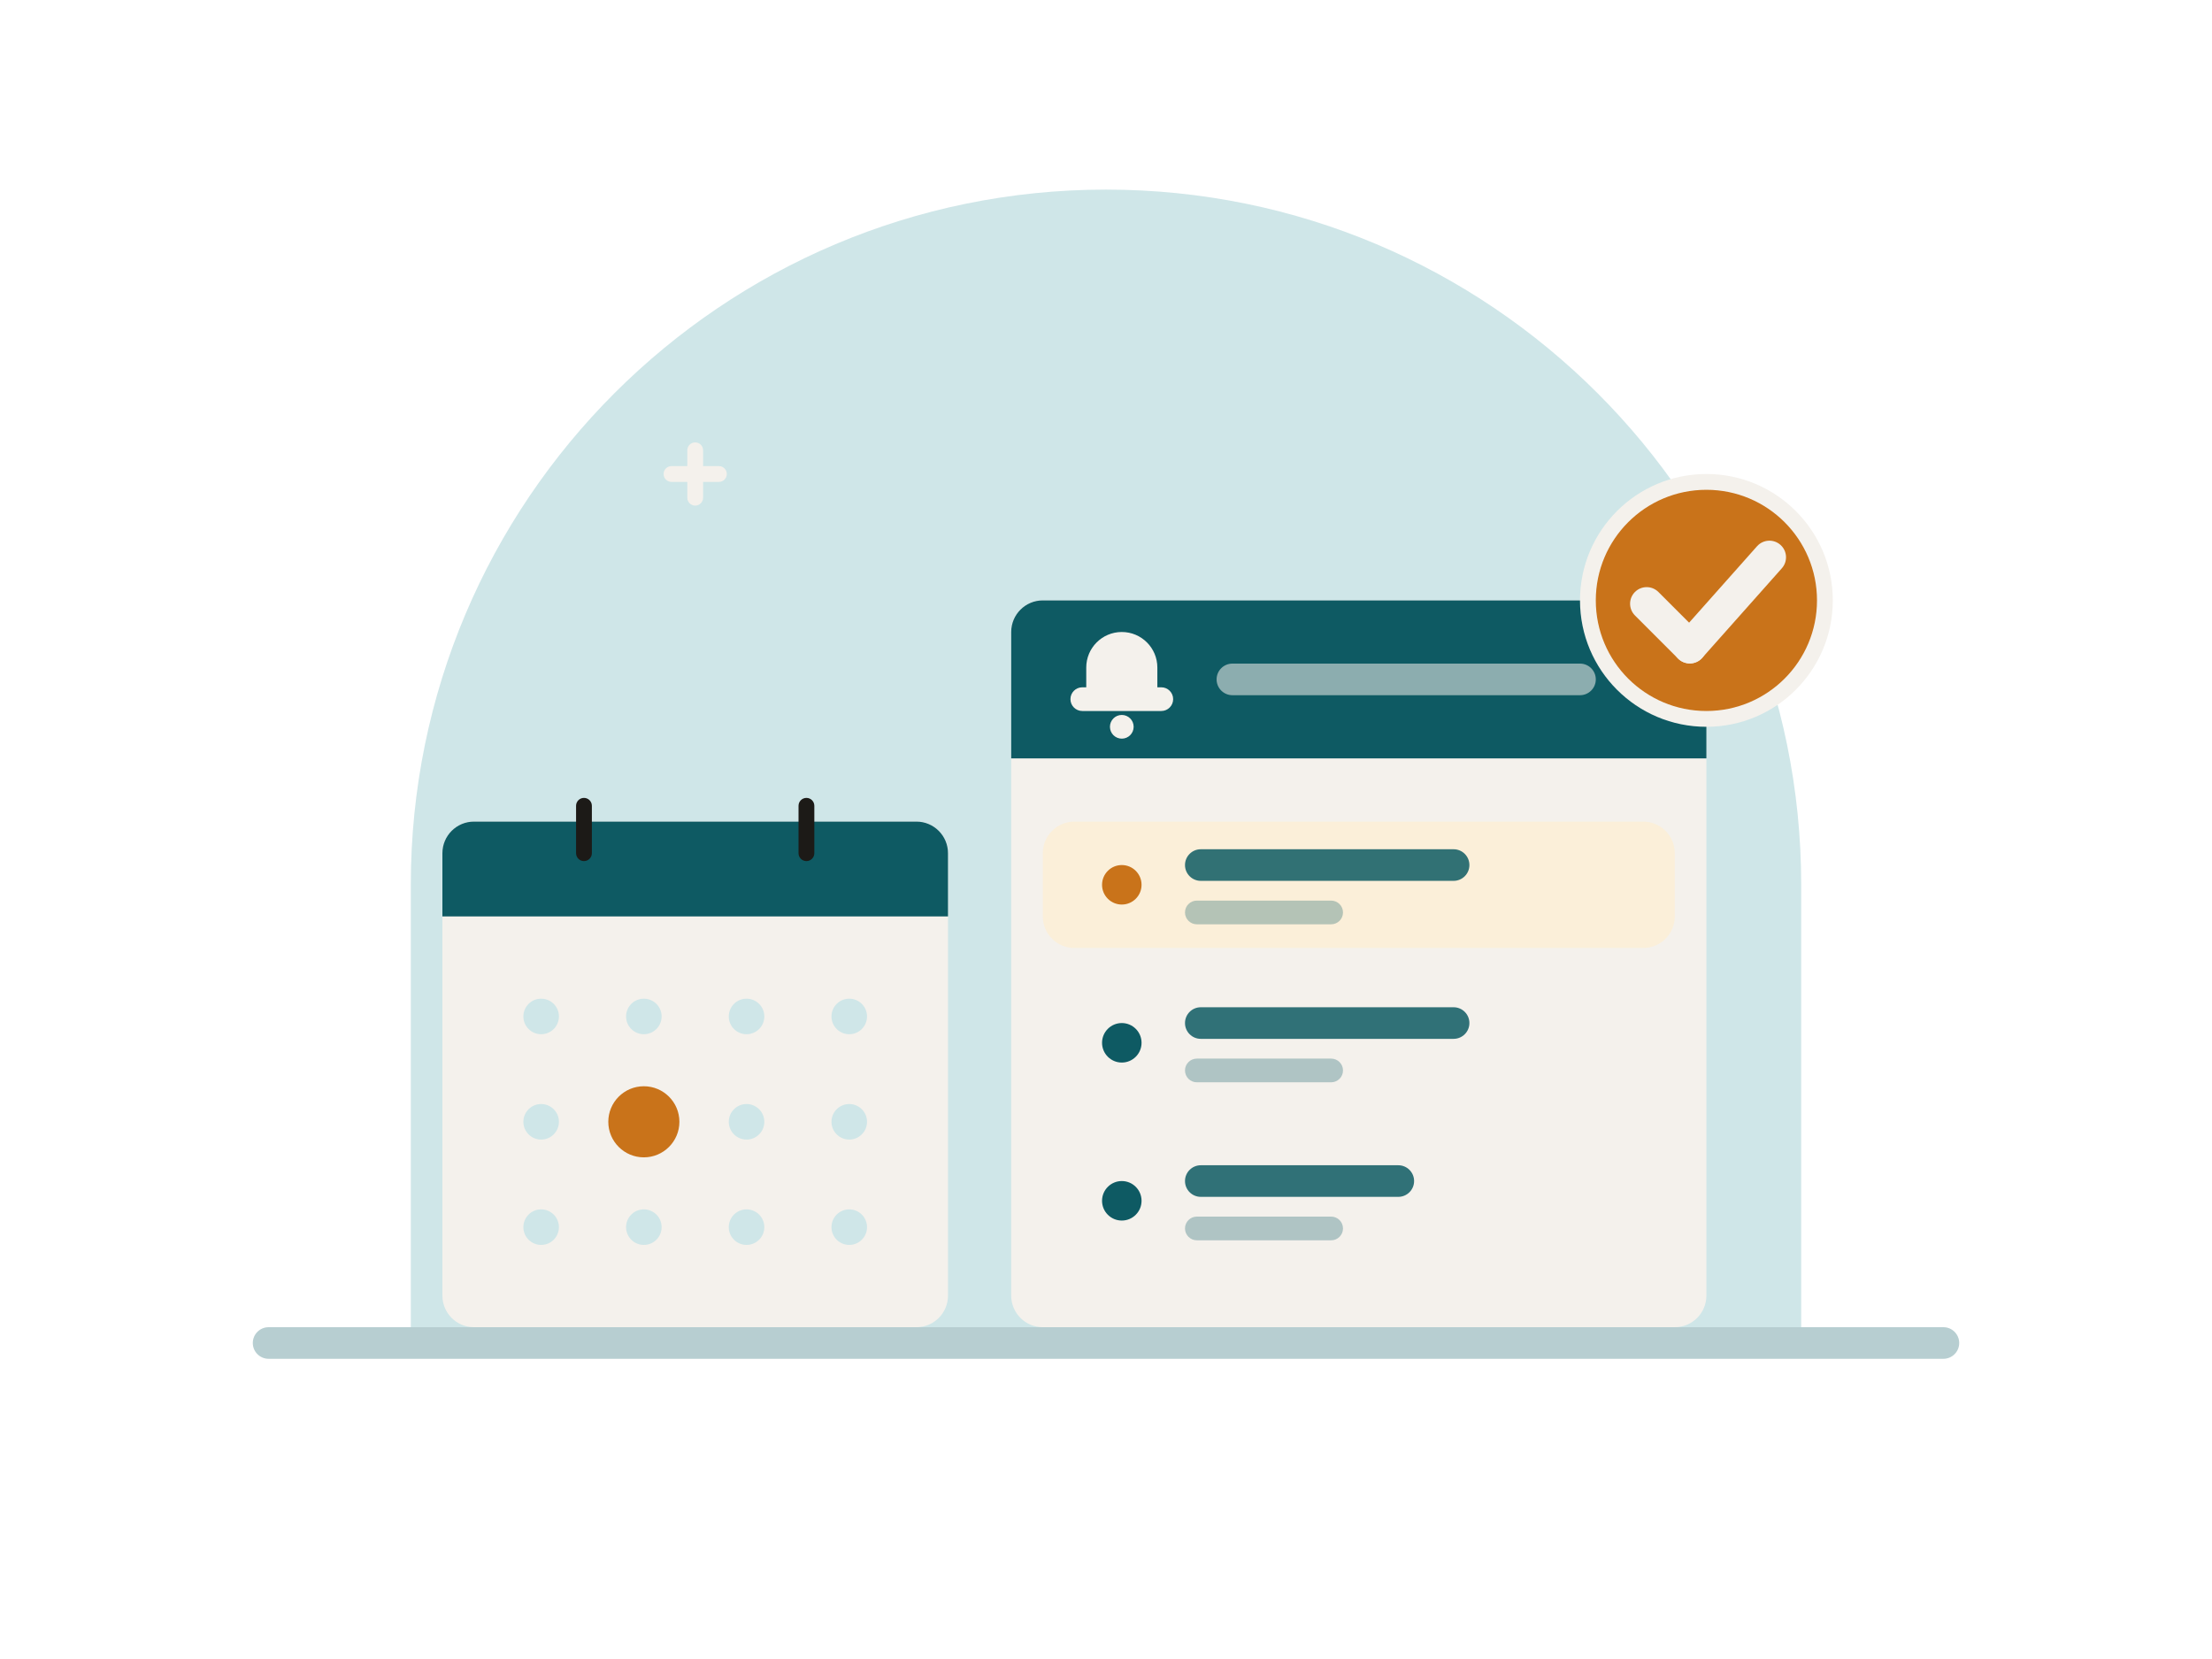
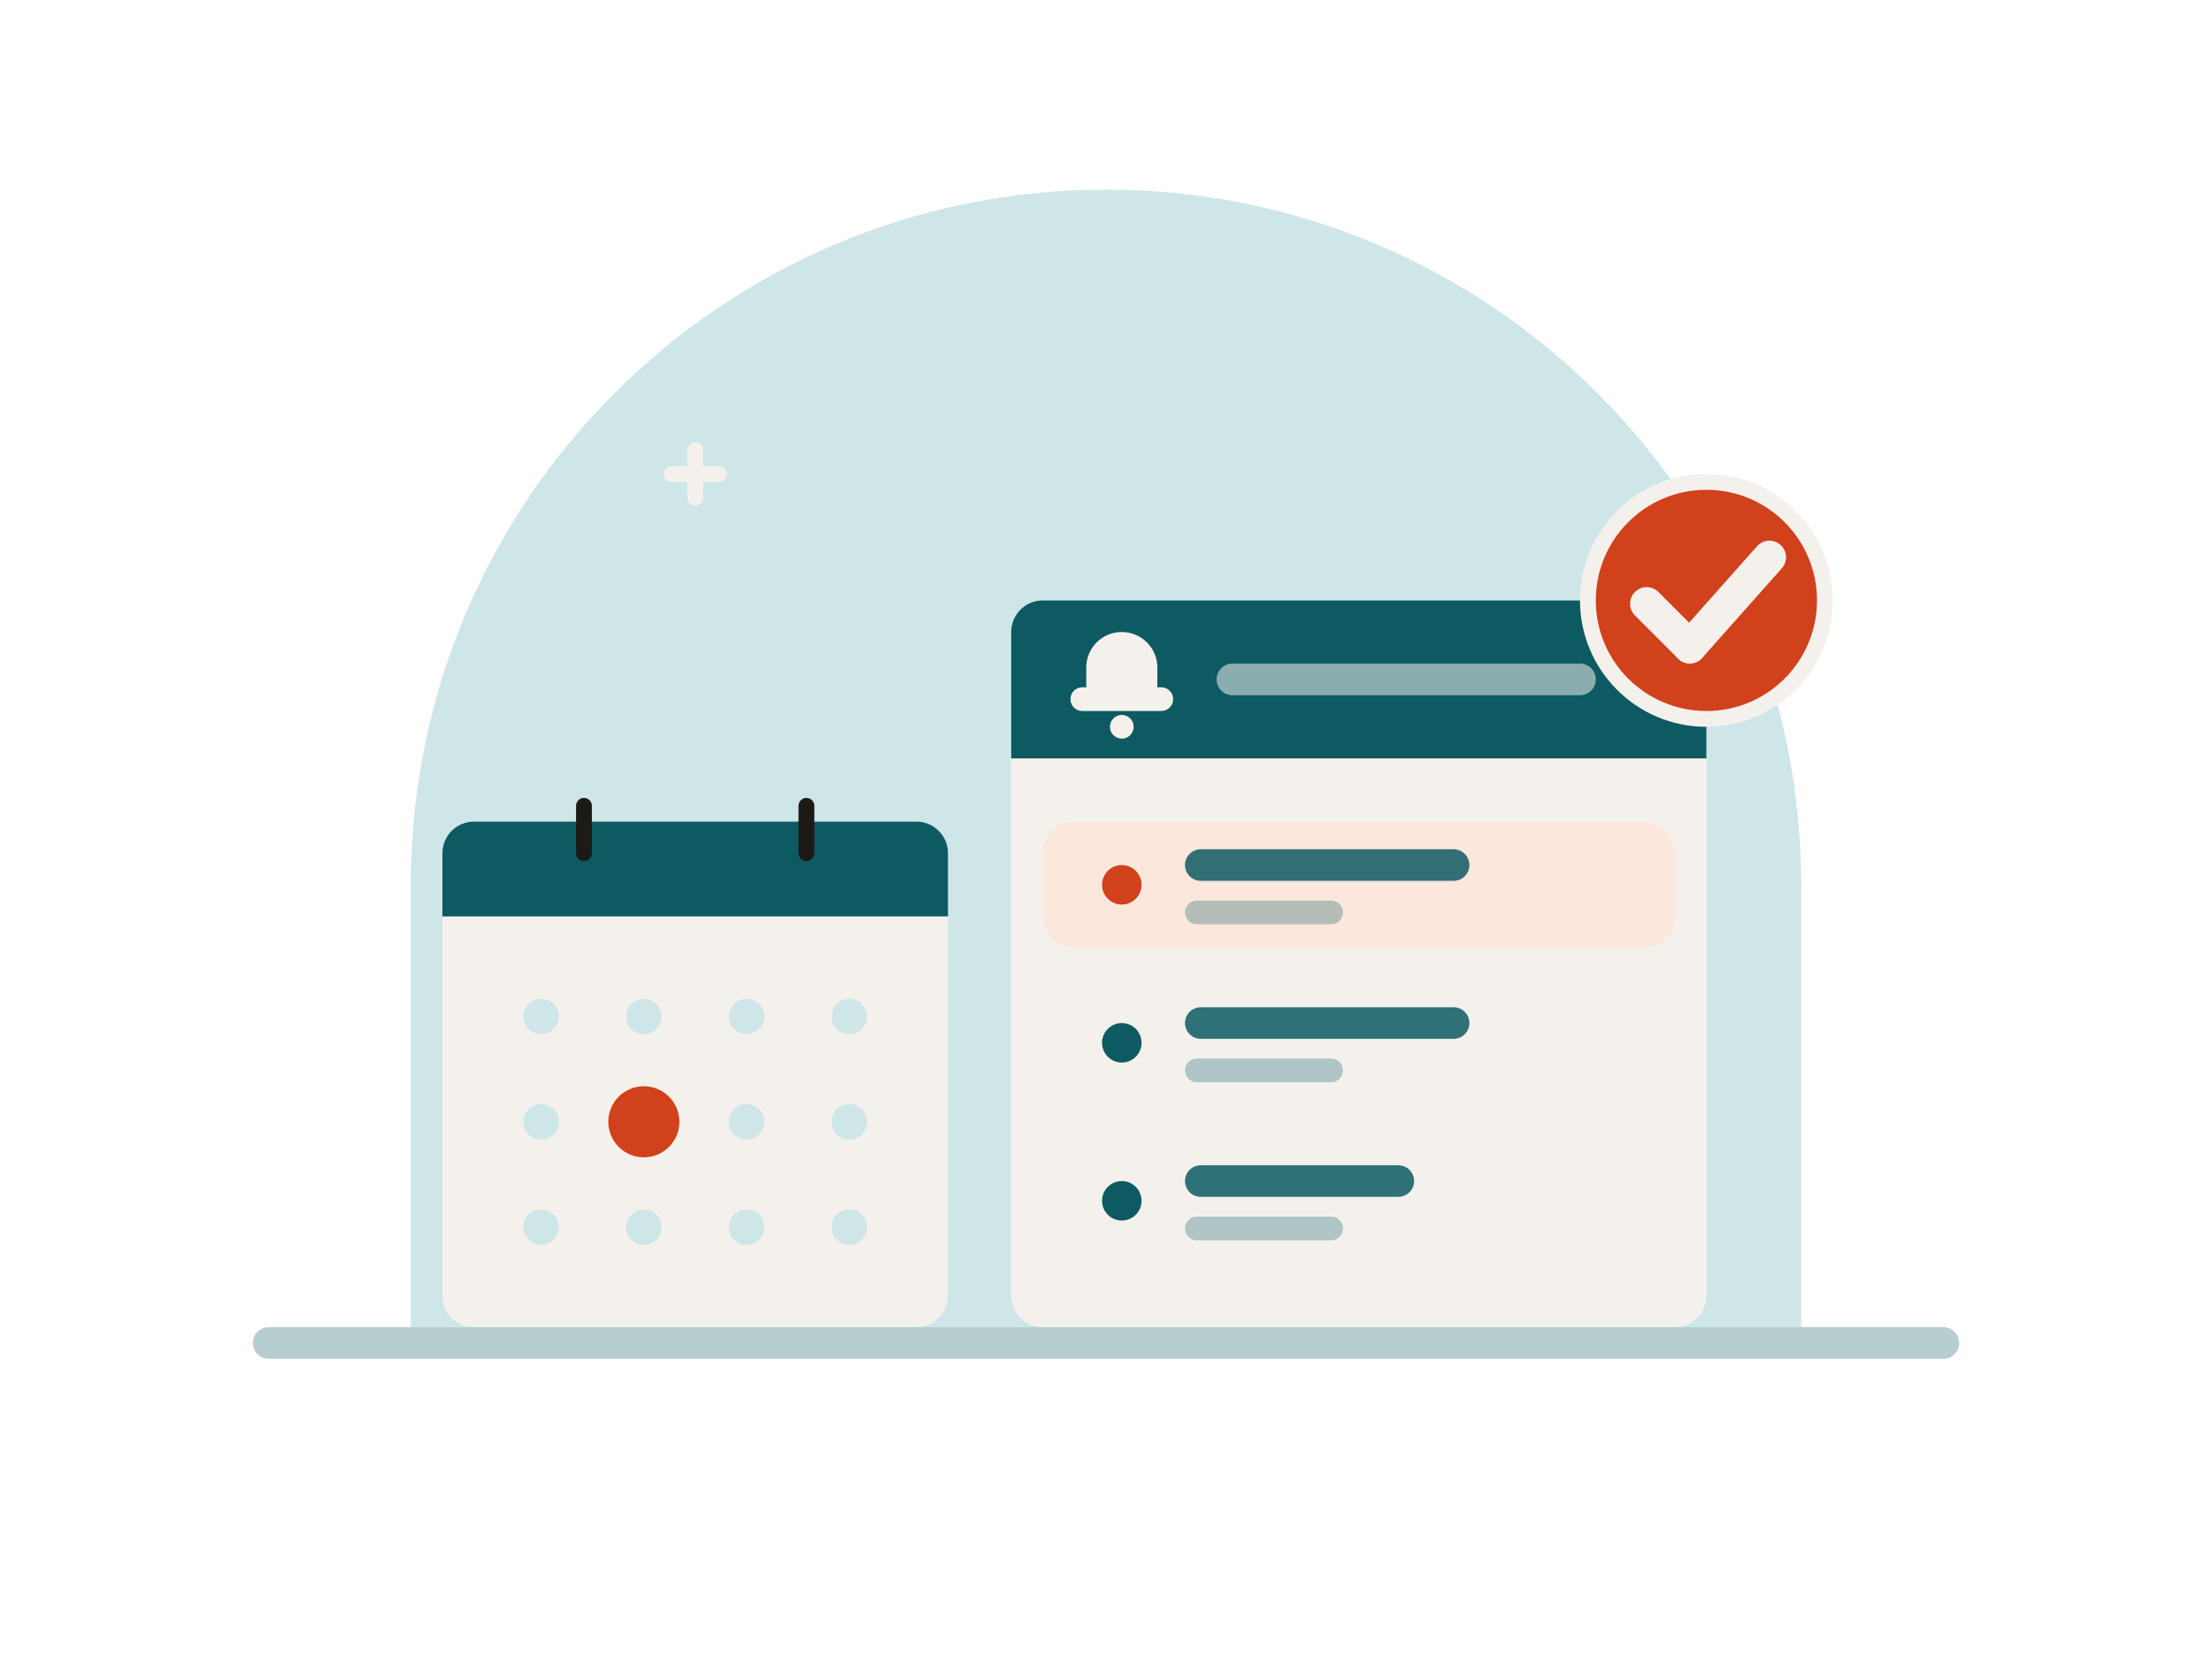
<svg xmlns="http://www.w3.org/2000/svg" width="560" height="420" viewBox="0 0 560 420" role="img">
  <path d="M280 48H280A176 176 0 0 1 456 224V336H104V224A176 176 0 0 1 280 48Z" fill="#CFE6E8" />
  <rect x="64" y="336" width="432" height="8" rx="4" fill="#0E5A63" opacity="0.3" />
  <rect x="112" y="208" width="128" height="128" rx="8" fill="#F4F1EC" />
  <path d="M120 208H232A8 8 0 0 1 240 216V232H112V216A8 8 0 0 1 120 208Z" fill="#0E5A63" />
  <rect x="145.84" y="202" width="4" height="16" rx="2" fill="#1C1A17" />
  <rect x="202.16" y="202" width="4" height="16" rx="2" fill="#1C1A17" />
  <circle cx="137" cy="257.33" r="4.5" fill="#CFE6E8" />
  <circle cx="163" cy="257.33" r="4.5" fill="#CFE6E8" />
  <circle cx="189" cy="257.33" r="4.5" fill="#CFE6E8" />
  <circle cx="215" cy="257.33" r="4.5" fill="#CFE6E8" />
  <circle cx="137" cy="284" r="4.5" fill="#CFE6E8" />
-   <circle cx="163" cy="284" r="9" fill="#C9731A" />
+   <circle cx="163" cy="284" r="9" fill="#D1411B" />
  <circle cx="189" cy="284" r="4.5" fill="#CFE6E8" />
  <circle cx="215" cy="284" r="4.5" fill="#CFE6E8" />
  <circle cx="137" cy="310.67" r="4.5" fill="#CFE6E8" />
  <circle cx="163" cy="310.67" r="4.5" fill="#CFE6E8" />
  <circle cx="189" cy="310.67" r="4.5" fill="#CFE6E8" />
  <circle cx="215" cy="310.67" r="4.5" fill="#CFE6E8" />
  <rect x="256" y="152" width="176" height="184" rx="8" fill="#F4F1EC" />
  <path d="M264 152H424A8 8 0 0 1 432 160V192H256V160A8 8 0 0 1 264 152Z" fill="#0E5A63" />
  <path d="M284 160H284A9 9 0 0 1 293 169V176H275V169A9 9 0 0 1 284 160Z" fill="#F4F1EC" />
  <rect x="271" y="174" width="26" height="6" rx="3" fill="#F4F1EC" />
  <circle cx="284" cy="184" r="3" fill="#F4F1EC" />
  <rect x="308" y="168" width="96" height="8" rx="4" fill="#F4F1EC" opacity="0.55" />
-   <rect x="264" y="208" width="160" height="32" rx="8" fill="#FBEFD9" />
-   <circle cx="284" cy="224" r="5" fill="#C9731A" />
+   <rect x="264" y="208" width="160" height="32" rx="8" fill="#FCE7DD" />
+   <circle cx="284" cy="224" r="5" fill="#D1411B" />
  <rect x="300" y="215" width="72" height="8" rx="4" fill="#0E5A63" opacity="0.85" />
  <rect x="300" y="228" width="40" height="6" rx="3" fill="#0E5A63" opacity="0.3" />
  <circle cx="284" cy="264" r="5" fill="#0E5A63" />
  <rect x="300" y="255" width="72" height="8" rx="4" fill="#0E5A63" opacity="0.85" />
  <rect x="300" y="268" width="40" height="6" rx="3" fill="#0E5A63" opacity="0.3" />
  <circle cx="284" cy="304" r="5" fill="#0E5A63" />
  <rect x="300" y="295" width="58" height="8" rx="4" fill="#0E5A63" opacity="0.85" />
  <rect x="300" y="308" width="40" height="6" rx="3" fill="#0E5A63" opacity="0.3" />
  <circle cx="432" cy="152" r="32" fill="#F4F1EC" />
-   <circle cx="432" cy="152" r="28" fill="#C9731A" />
+   <circle cx="432" cy="152" r="28" fill="#D1411B" />
  <rect x="410.42" y="154.1" width="23.84" height="8.4" rx="4.2" fill="#F4F1EC" transform="rotate(45 422.34 158.3)" />
  <rect x="418.51" y="148.22" width="38.74" height="8.4" rx="4.2" fill="#F4F1EC" transform="rotate(-48.37 437.88 152.42)" />
  <rect x="168" y="118" width="16" height="4" rx="2" fill="#F4F1EC" />
  <rect x="168" y="118" width="16" height="4" rx="2" fill="#F4F1EC" transform="rotate(90 176 120)" />
</svg>
